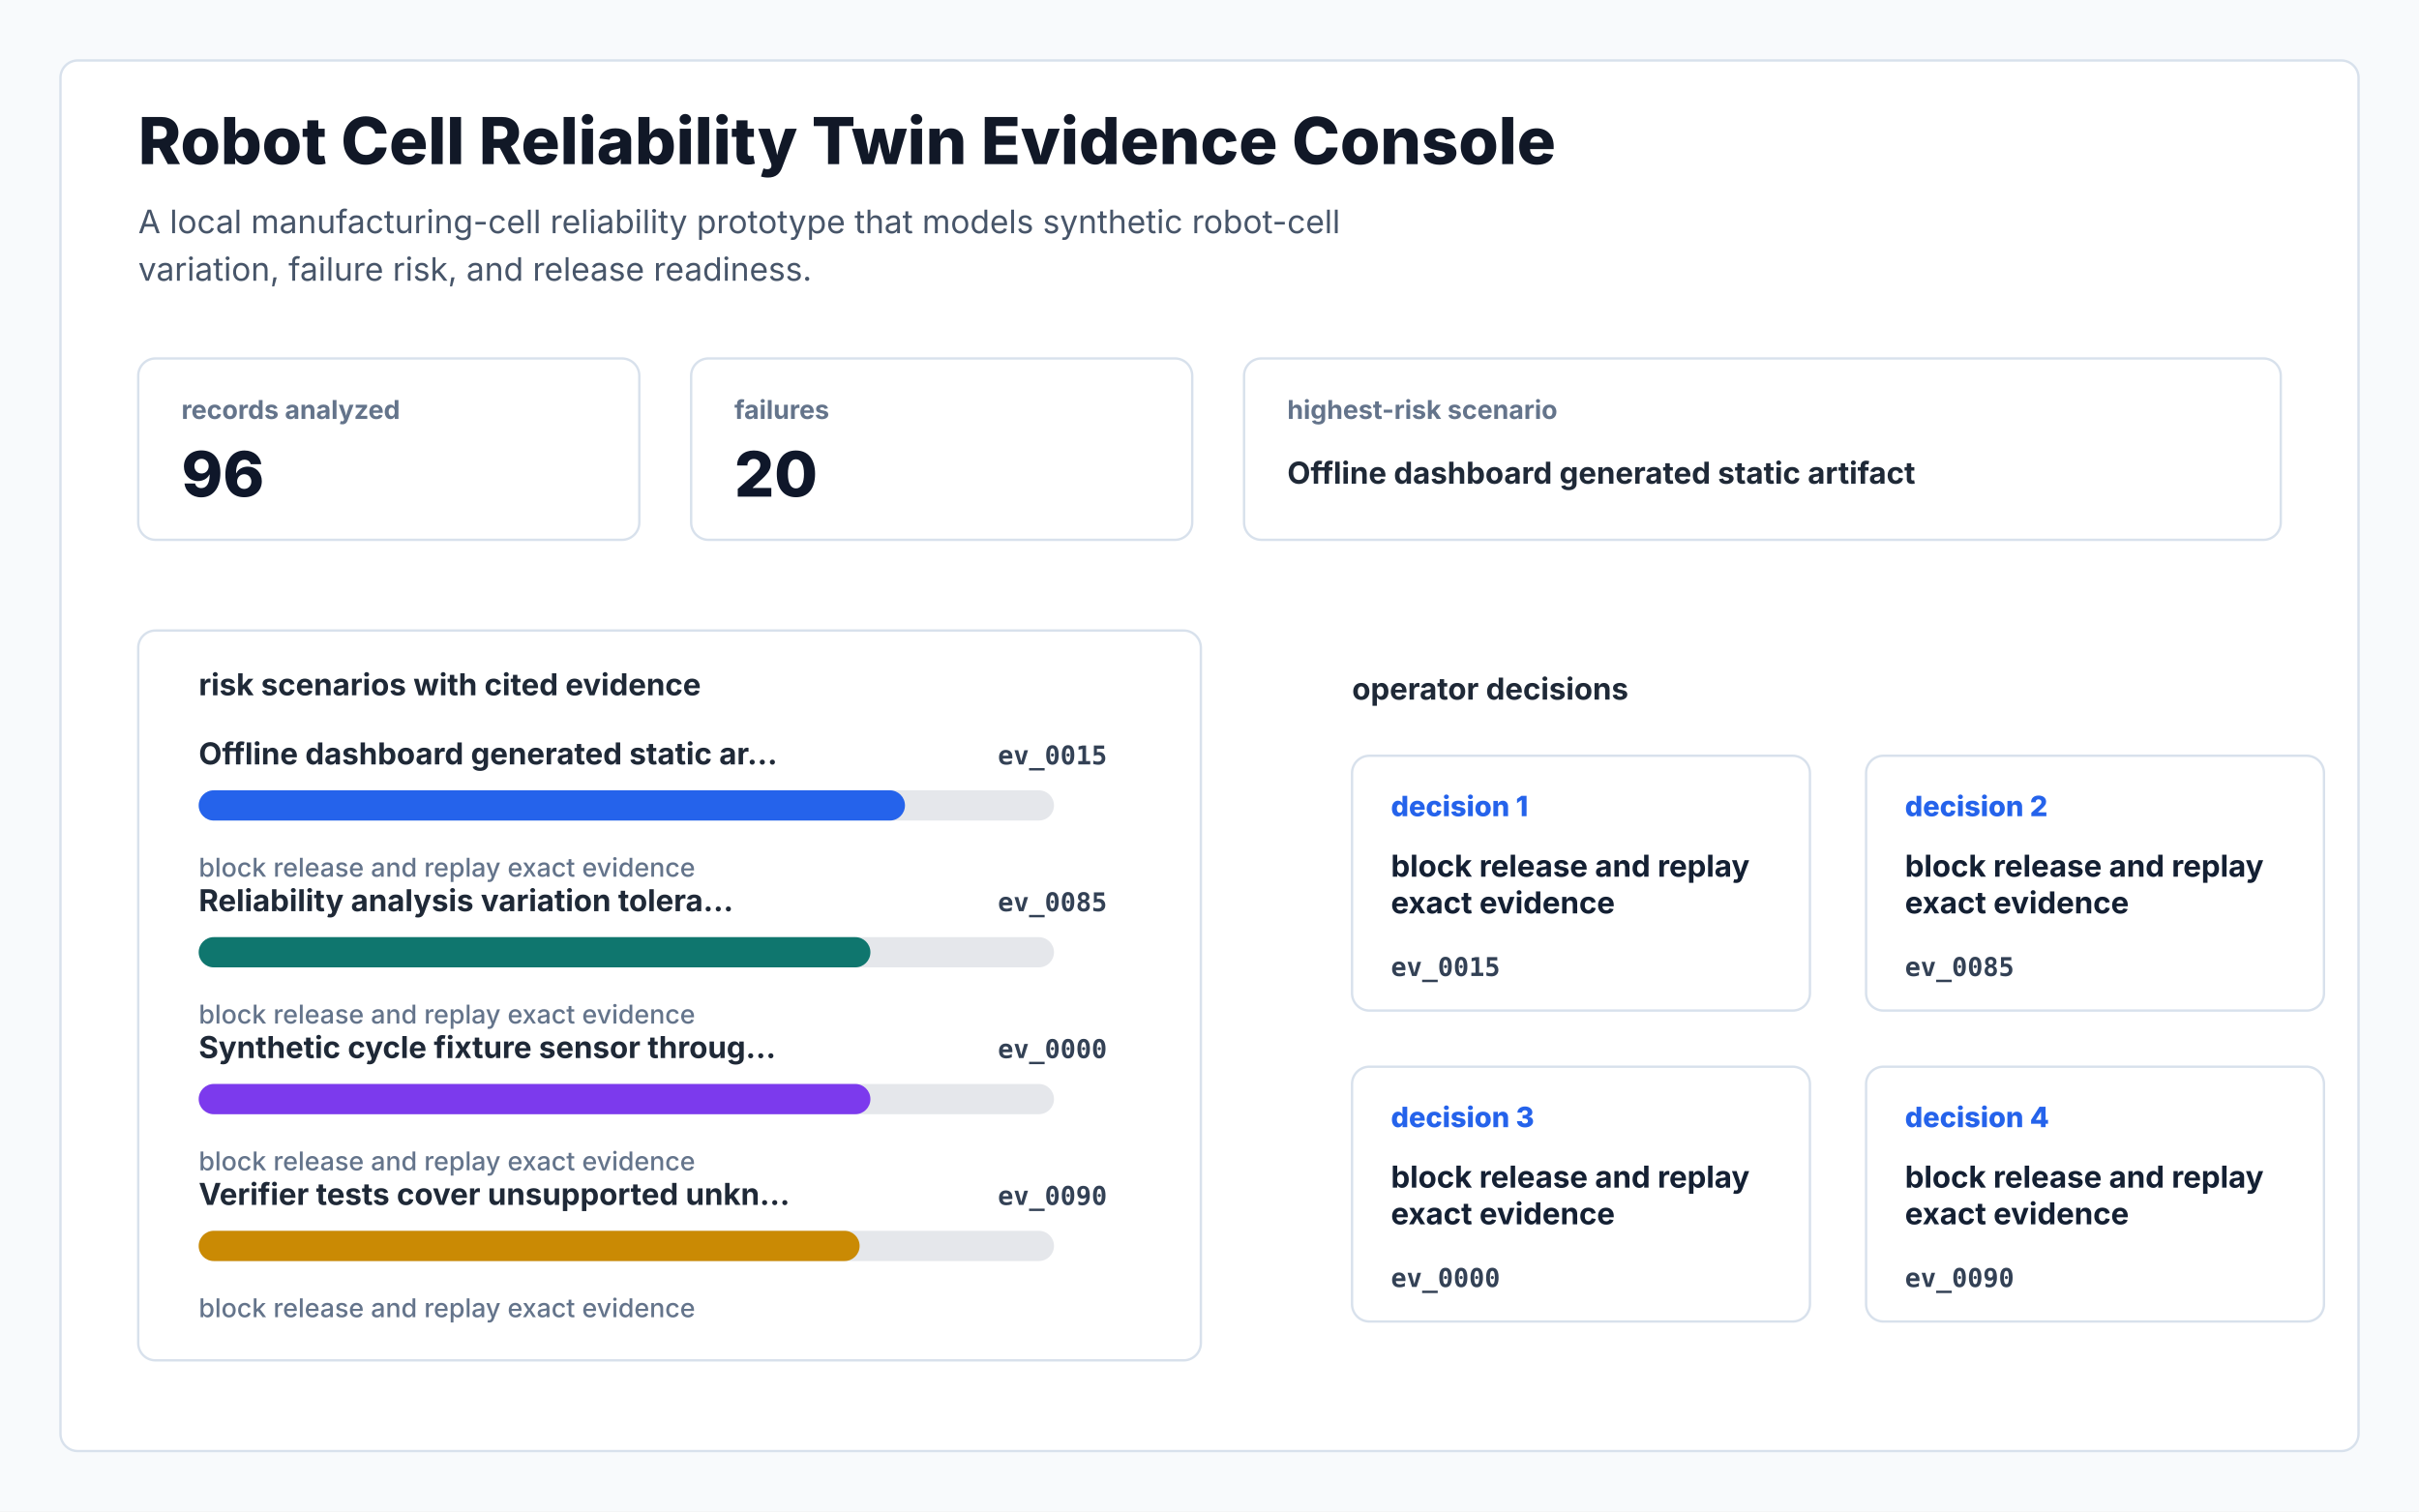
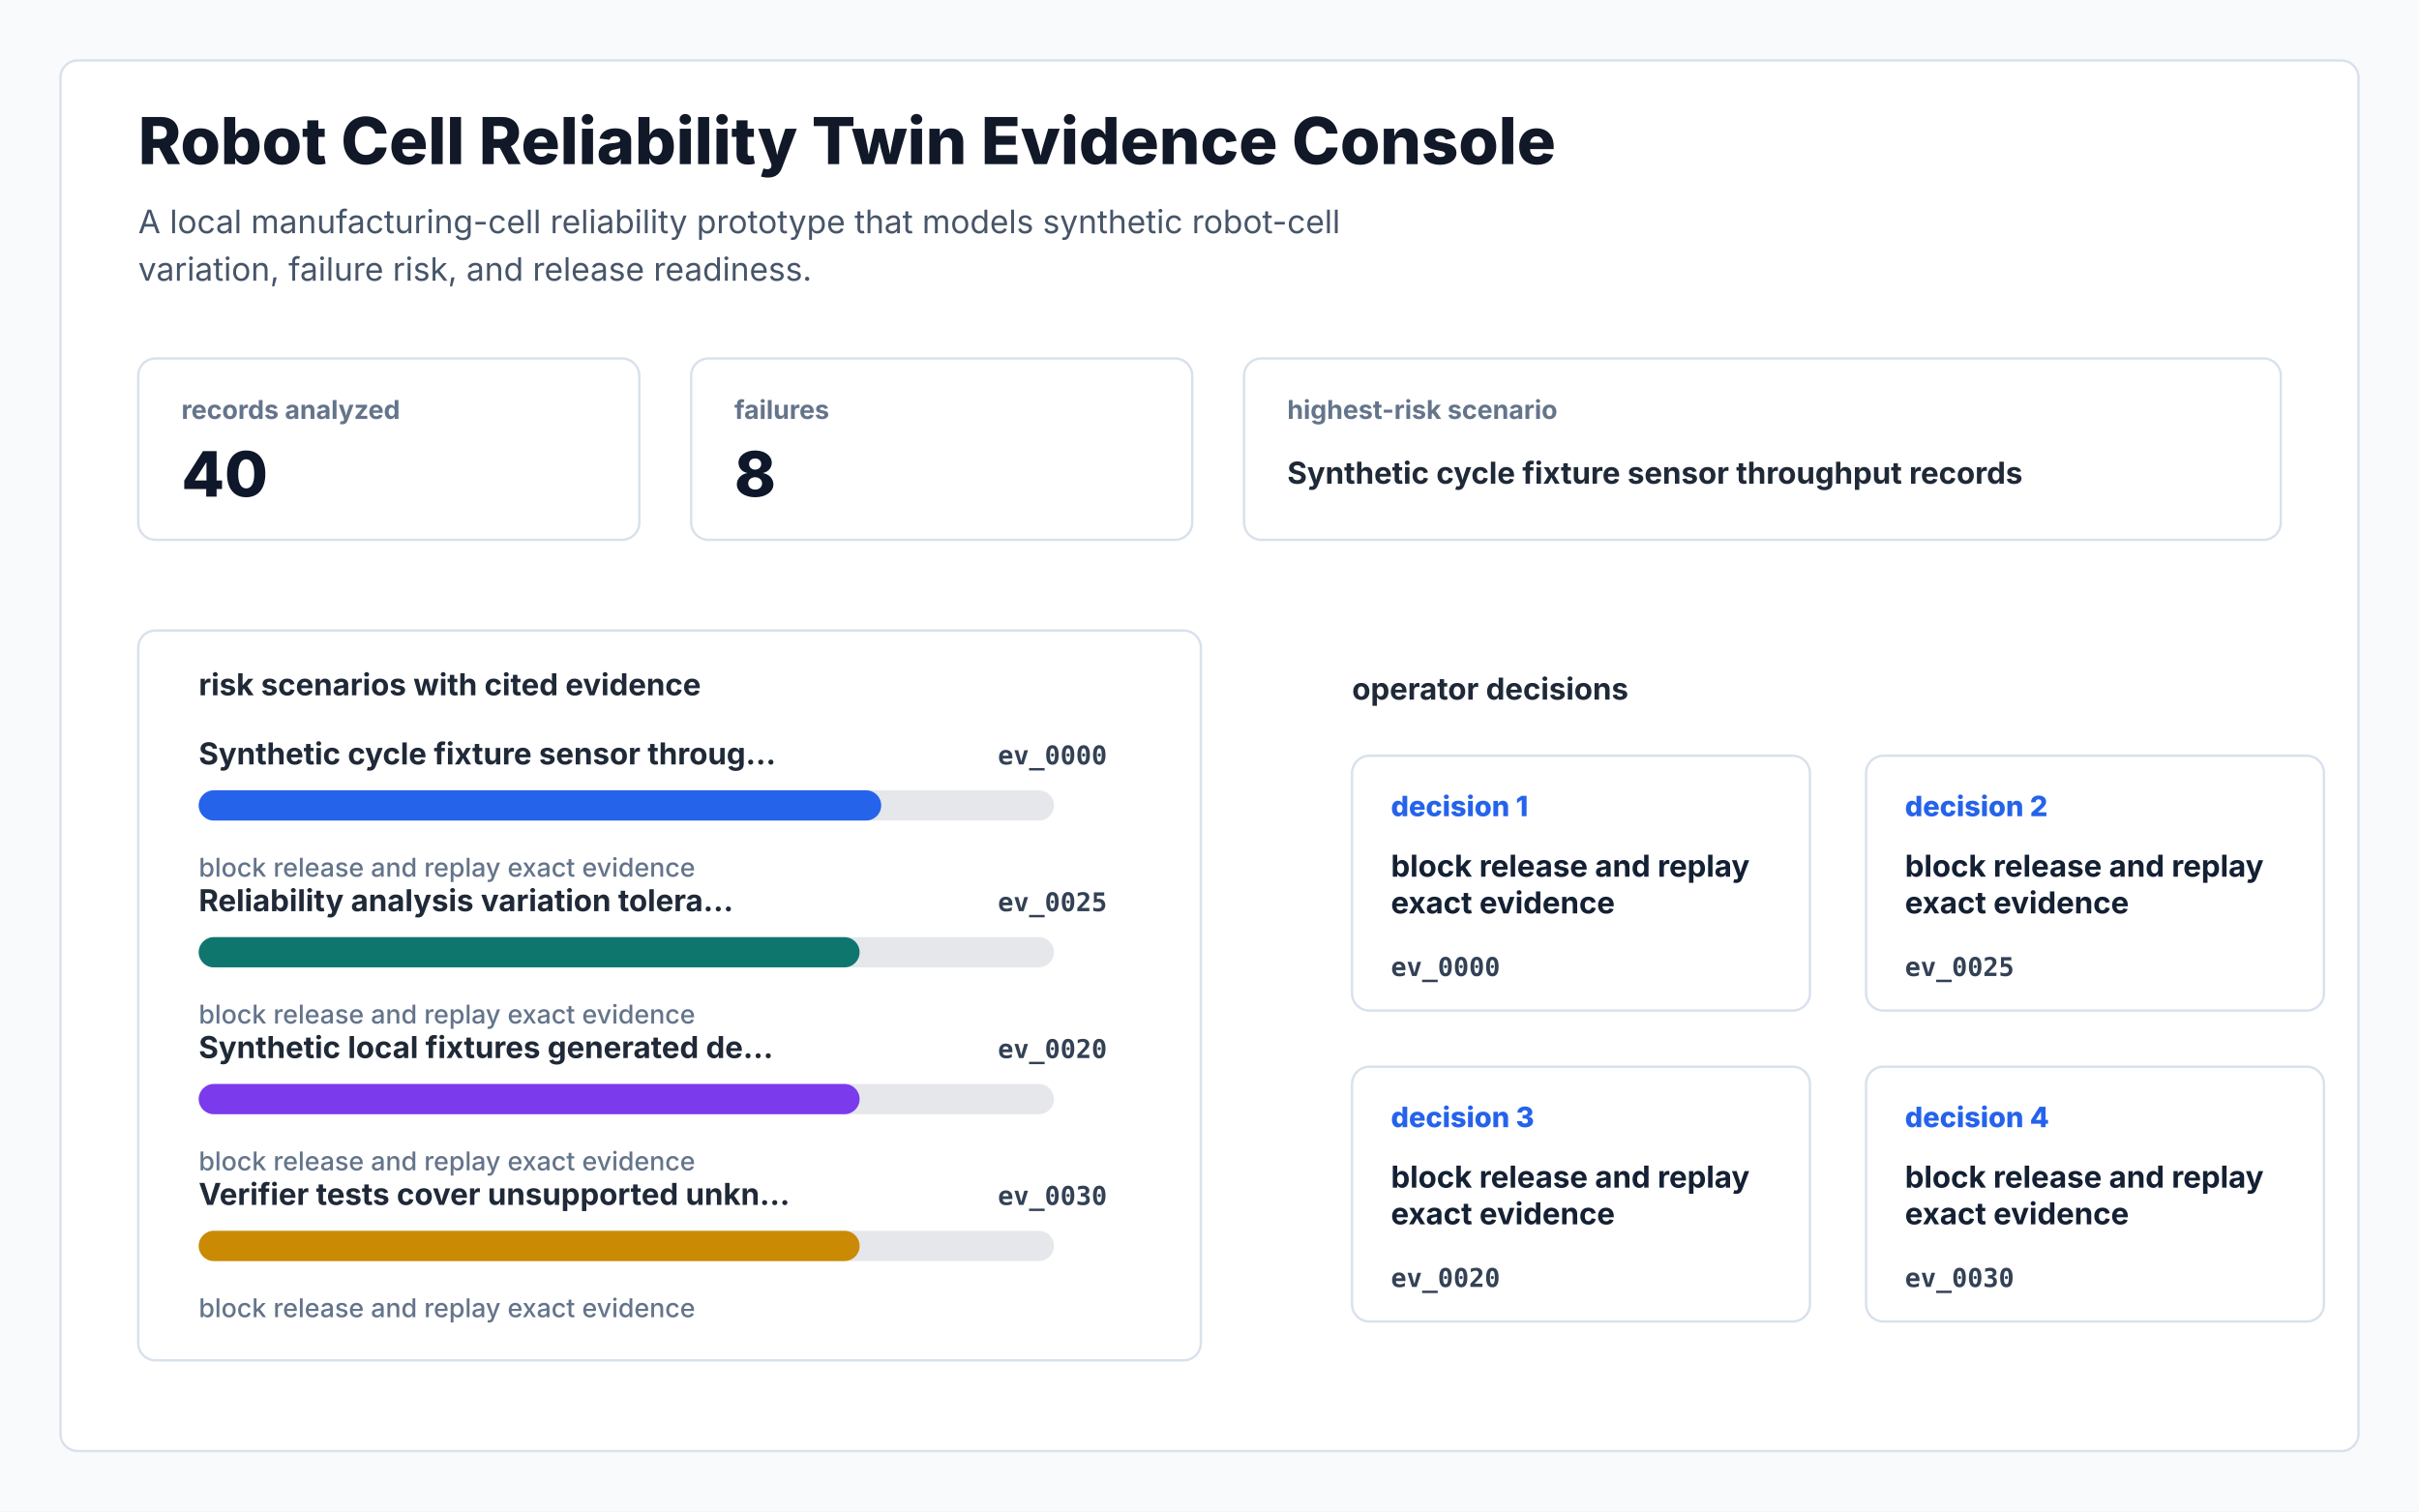
<svg xmlns="http://www.w3.org/2000/svg" width="1120" height="700" viewBox="0 0 1120 700" role="img" aria-label="Robot Cell Reliability Twin working dashboard">
  <defs>
    <style>
      .bg { fill:#f8fafc; }
      .panel,.card,.actioncard { fill:#ffffff; stroke:#d8e1ec; stroke-width:1.1; }
      .title { font:760 30px -apple-system,BlinkMacSystemFont,"Segoe UI",sans-serif; fill:#111827; }
      .sub { font:420 15px -apple-system,BlinkMacSystemFont,"Segoe UI",sans-serif; fill:#475569; }
      .label { font:700 14px -apple-system,BlinkMacSystemFont,"Segoe UI",sans-serif; fill:#1f2937; }
      .caption { font:500 12px -apple-system,BlinkMacSystemFont,"Segoe UI",sans-serif; fill:#64748b; }
      .small { font:650 12px -apple-system,BlinkMacSystemFont,"Segoe UI",sans-serif; fill:#64748b; }
      .metric { font:780 29px -apple-system,BlinkMacSystemFont,"Segoe UI",sans-serif; fill:#0f172a; }
      .rank { font:760 13px -apple-system,BlinkMacSystemFont,"Segoe UI",sans-serif; fill:#2563eb; }
      .cardtext { font:650 14px -apple-system,BlinkMacSystemFont,"Segoe UI",sans-serif; fill:#142033; }
      .mono { font:700 12px ui-monospace,SFMono-Regular,Menlo,monospace; fill:#334155; }
    </style>
  </defs>
  <rect class="bg" width="1120" height="700" />
  <rect class="panel" x="28" y="28" width="1064" height="644" rx="8" />
  <text class="title" x="64" y="76">Robot Cell Reliability Twin Evidence Console</text>
  <text class="sub" x="64" y="108">
    <tspan x="64" dy="0">A local manufacturing-cell reliability prototype that models synthetic robot-cell</tspan>
    <tspan x="64" dy="22">variation, failure risk, and release readiness.</tspan>
  </text>
  <rect class="card" x="64" y="166" width="232" height="84" rx="8" />
  <text class="small" x="84" y="194">records analyzed</text>
-   <text class="metric" x="84" y="230">96</text>
+   <text class="metric" x="84" y="230">40</text>
  <rect class="card" x="320" y="166" width="232" height="84" rx="8" />
  <text class="small" x="340" y="194">failures</text>
-   <text class="metric" x="340" y="230">20</text>
+   <text class="metric" x="340" y="230">8</text>
  <rect class="card" x="576" y="166" width="480" height="84" rx="8" />
  <text class="small" x="596" y="194">highest-risk scenario</text>
  <text class="label" x="596" y="224">
-     <tspan x="596" dy="0">Offline dashboard generated static artifact</tspan>
+     <tspan x="596" dy="0">Synthetic cycle fixture sensor throughput records</tspan>
  </text>
  <rect class="card" x="64" y="292" width="492" height="338" rx="8" />
  <text class="label" x="92" y="322">risk scenarios with cited evidence</text>
-   <text class="label" x="92" y="354">Offline dashboard generated static ar...</text>
-   <text class="mono" x="462" y="354">ev_0015</text>
+   <text class="label" x="92" y="354">Synthetic cycle fixture sensor throug...</text>
+   <text class="mono" x="462" y="354">ev_0000</text>
  <rect x="92" y="366" width="396" height="14" rx="7" fill="#e5e7eb" />
-   <rect x="92" y="366" width="327" height="14" rx="7" fill="#2563eb" />
+   <rect x="92" y="366" width="316" height="14" rx="7" fill="#2563eb" />
  <text class="caption" x="92" y="406">block release and replay exact evidence</text>
  <text class="label" x="92" y="422">Reliability analysis variation tolera...</text>
-   <text class="mono" x="462" y="422">ev_0085</text>
+   <text class="mono" x="462" y="422">ev_0025</text>
  <rect x="92" y="434" width="396" height="14" rx="7" fill="#e5e7eb" />
-   <rect x="92" y="434" width="311" height="14" rx="7" fill="#0f766e" />
+   <rect x="92" y="434" width="306" height="14" rx="7" fill="#0f766e" />
  <text class="caption" x="92" y="474">block release and replay exact evidence</text>
-   <text class="label" x="92" y="490">Synthetic cycle fixture sensor throug...</text>
-   <text class="mono" x="462" y="490">ev_0000</text>
+   <text class="label" x="92" y="490">Synthetic local fixtures generated de...</text>
+   <text class="mono" x="462" y="490">ev_0020</text>
  <rect x="92" y="502" width="396" height="14" rx="7" fill="#e5e7eb" />
-   <rect x="92" y="502" width="311" height="14" rx="7" fill="#7c3aed" />
+   <rect x="92" y="502" width="306" height="14" rx="7" fill="#7c3aed" />
  <text class="caption" x="92" y="542">block release and replay exact evidence</text>
  <text class="label" x="92" y="558">Verifier tests cover unsupported unkn...</text>
-   <text class="mono" x="462" y="558">ev_0090</text>
+   <text class="mono" x="462" y="558">ev_0030</text>
  <rect x="92" y="570" width="396" height="14" rx="7" fill="#e5e7eb" />
  <rect x="92" y="570" width="306" height="14" rx="7" fill="#ca8a04" />
  <text class="caption" x="92" y="610">block release and replay exact evidence</text>
  <text class="label" x="626" y="324">operator decisions</text>
  <rect class="actioncard" x="626" y="350" width="212" height="118" rx="8" />
  <text class="rank" x="644" y="378">decision 1</text>
  <text class="cardtext" x="644" y="406">
    <tspan x="644" dy="0">block release and replay</tspan>
    <tspan x="644" dy="17">exact evidence</tspan>
  </text>
-   <text class="mono" x="644" y="452">ev_0015</text>
+   <text class="mono" x="644" y="452">ev_0000</text>
  <rect class="actioncard" x="864" y="350" width="212" height="118" rx="8" />
  <text class="rank" x="882" y="378">decision 2</text>
  <text class="cardtext" x="882" y="406">
    <tspan x="882" dy="0">block release and replay</tspan>
    <tspan x="882" dy="17">exact evidence</tspan>
  </text>
-   <text class="mono" x="882" y="452">ev_0085</text>
+   <text class="mono" x="882" y="452">ev_0025</text>
  <rect class="actioncard" x="626" y="494" width="212" height="118" rx="8" />
  <text class="rank" x="644" y="522">decision 3</text>
  <text class="cardtext" x="644" y="550">
    <tspan x="644" dy="0">block release and replay</tspan>
    <tspan x="644" dy="17">exact evidence</tspan>
  </text>
-   <text class="mono" x="644" y="596">ev_0000</text>
+   <text class="mono" x="644" y="596">ev_0020</text>
  <rect class="actioncard" x="864" y="494" width="212" height="118" rx="8" />
  <text class="rank" x="882" y="522">decision 4</text>
  <text class="cardtext" x="882" y="550">
    <tspan x="882" dy="0">block release and replay</tspan>
    <tspan x="882" dy="17">exact evidence</tspan>
  </text>
-   <text class="mono" x="882" y="596">ev_0090</text>
+   <text class="mono" x="882" y="596">ev_0030</text>
</svg>
